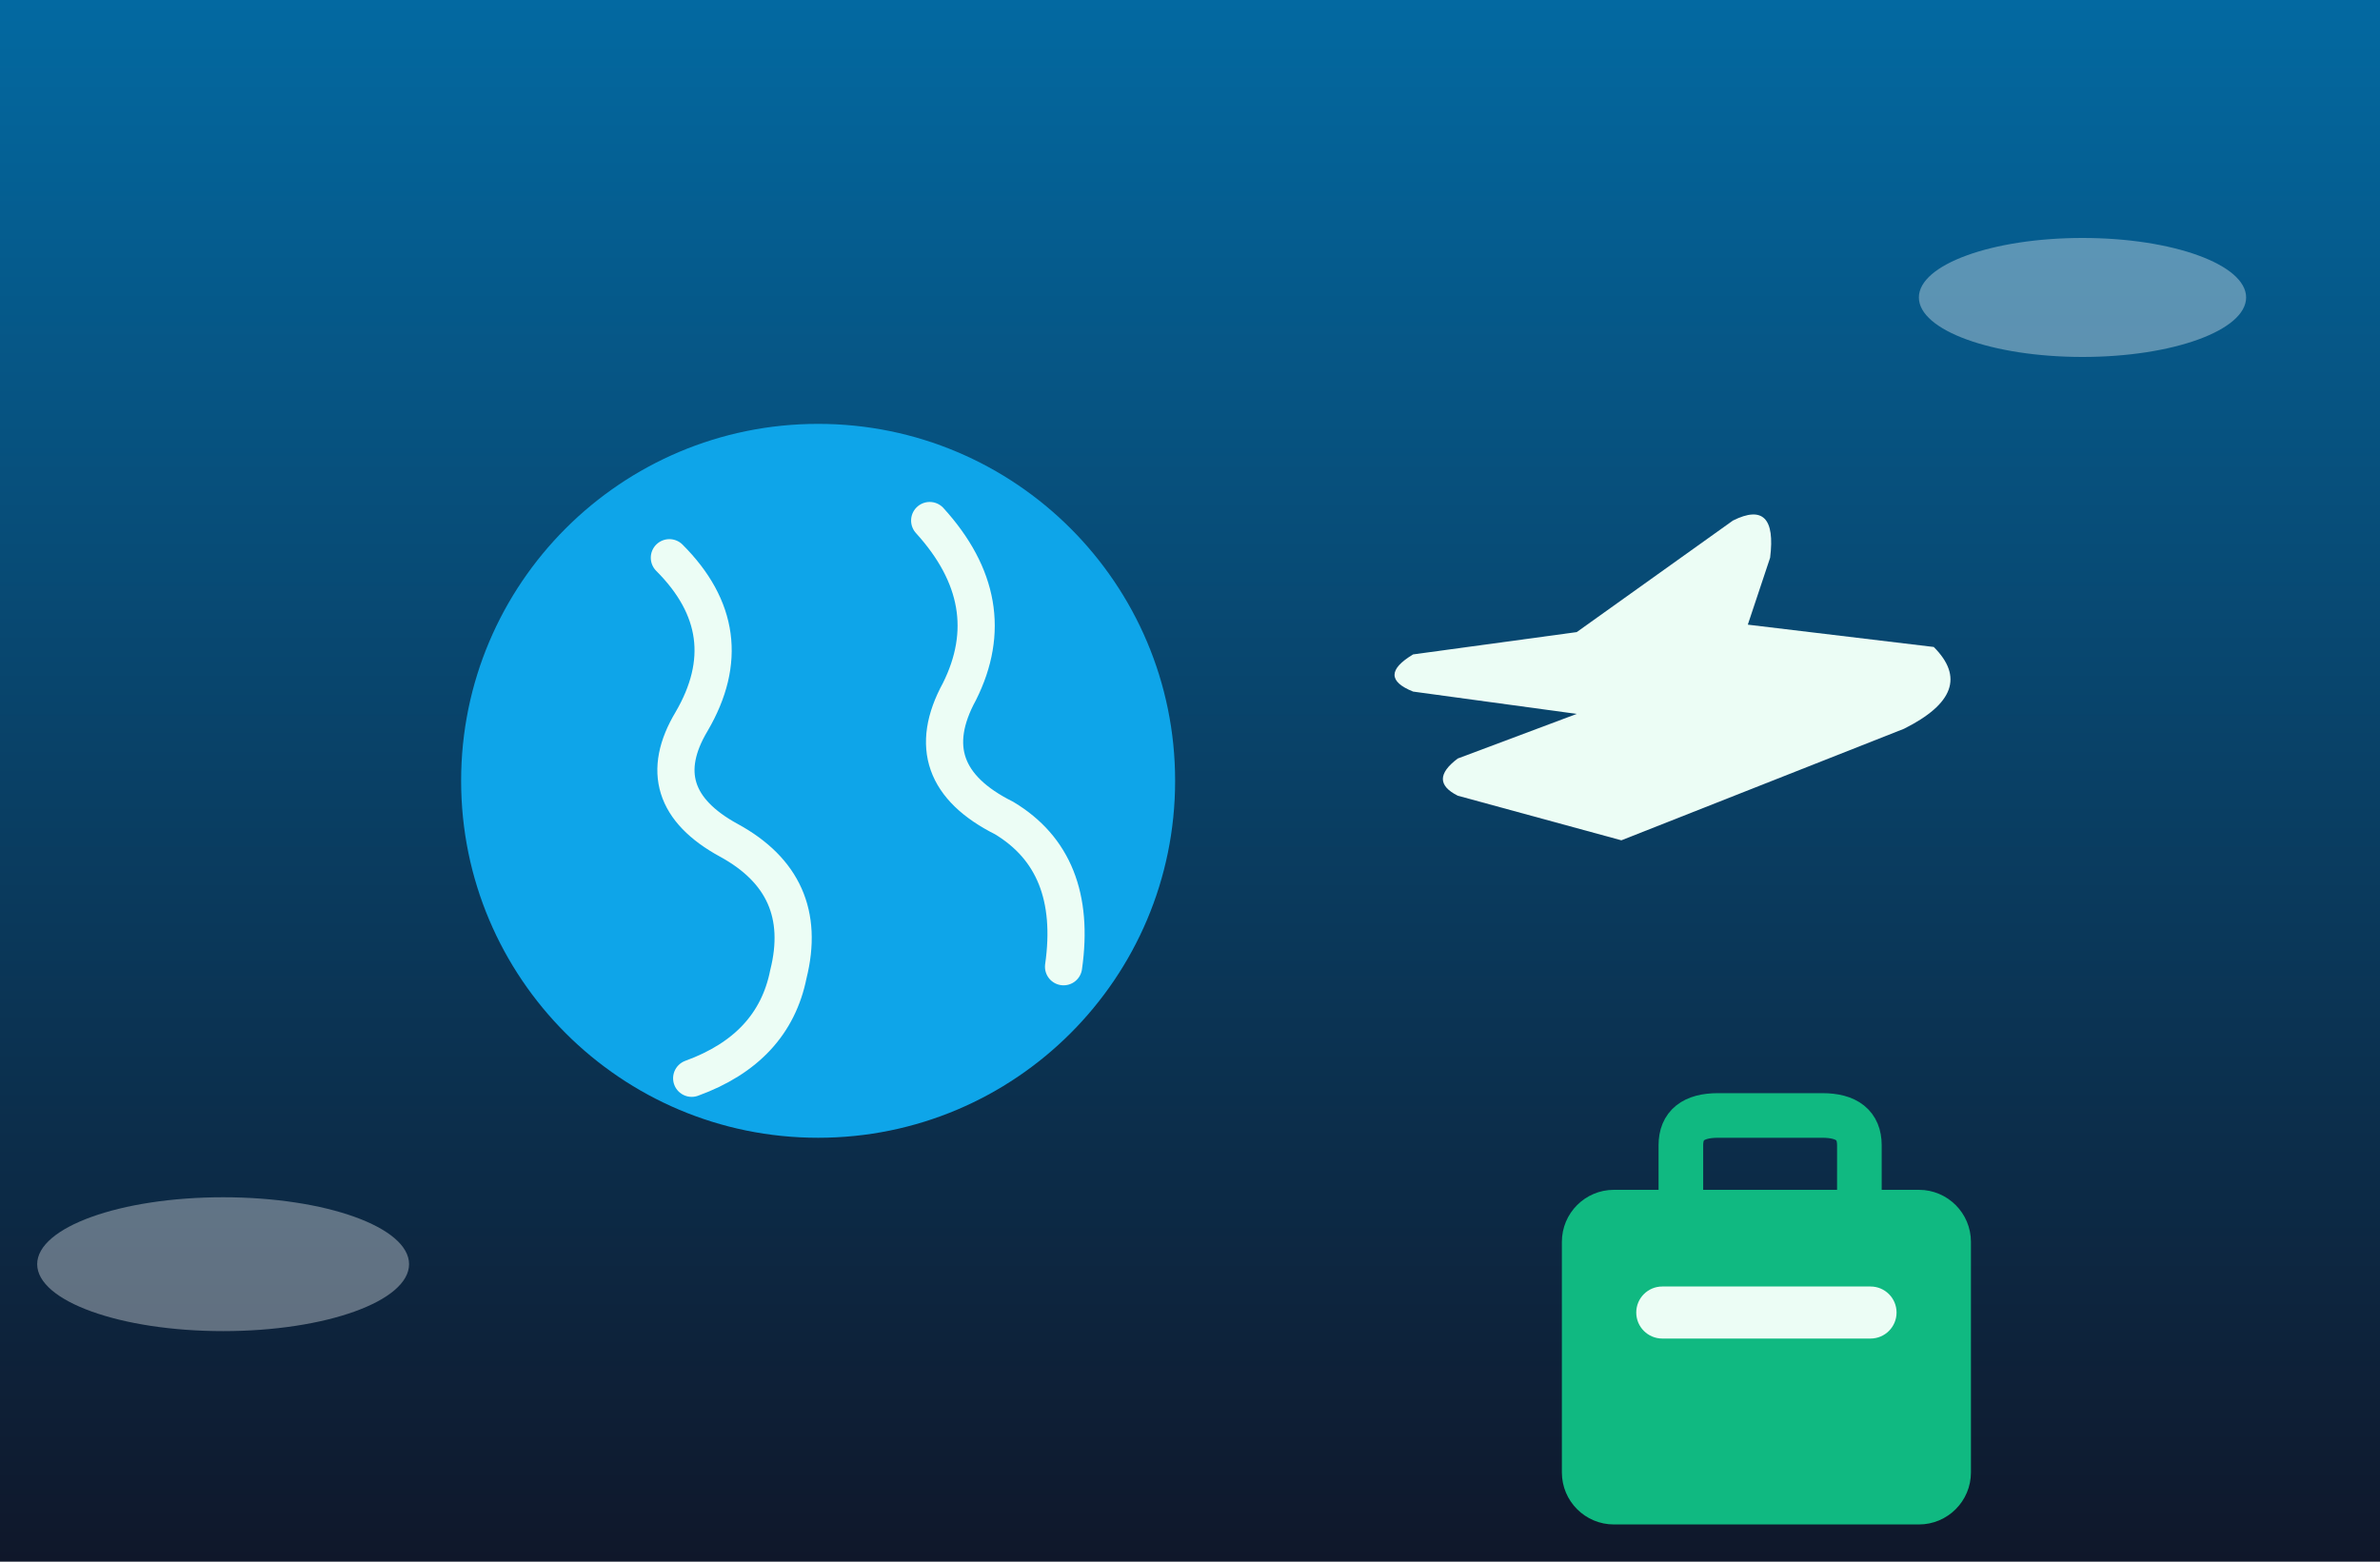
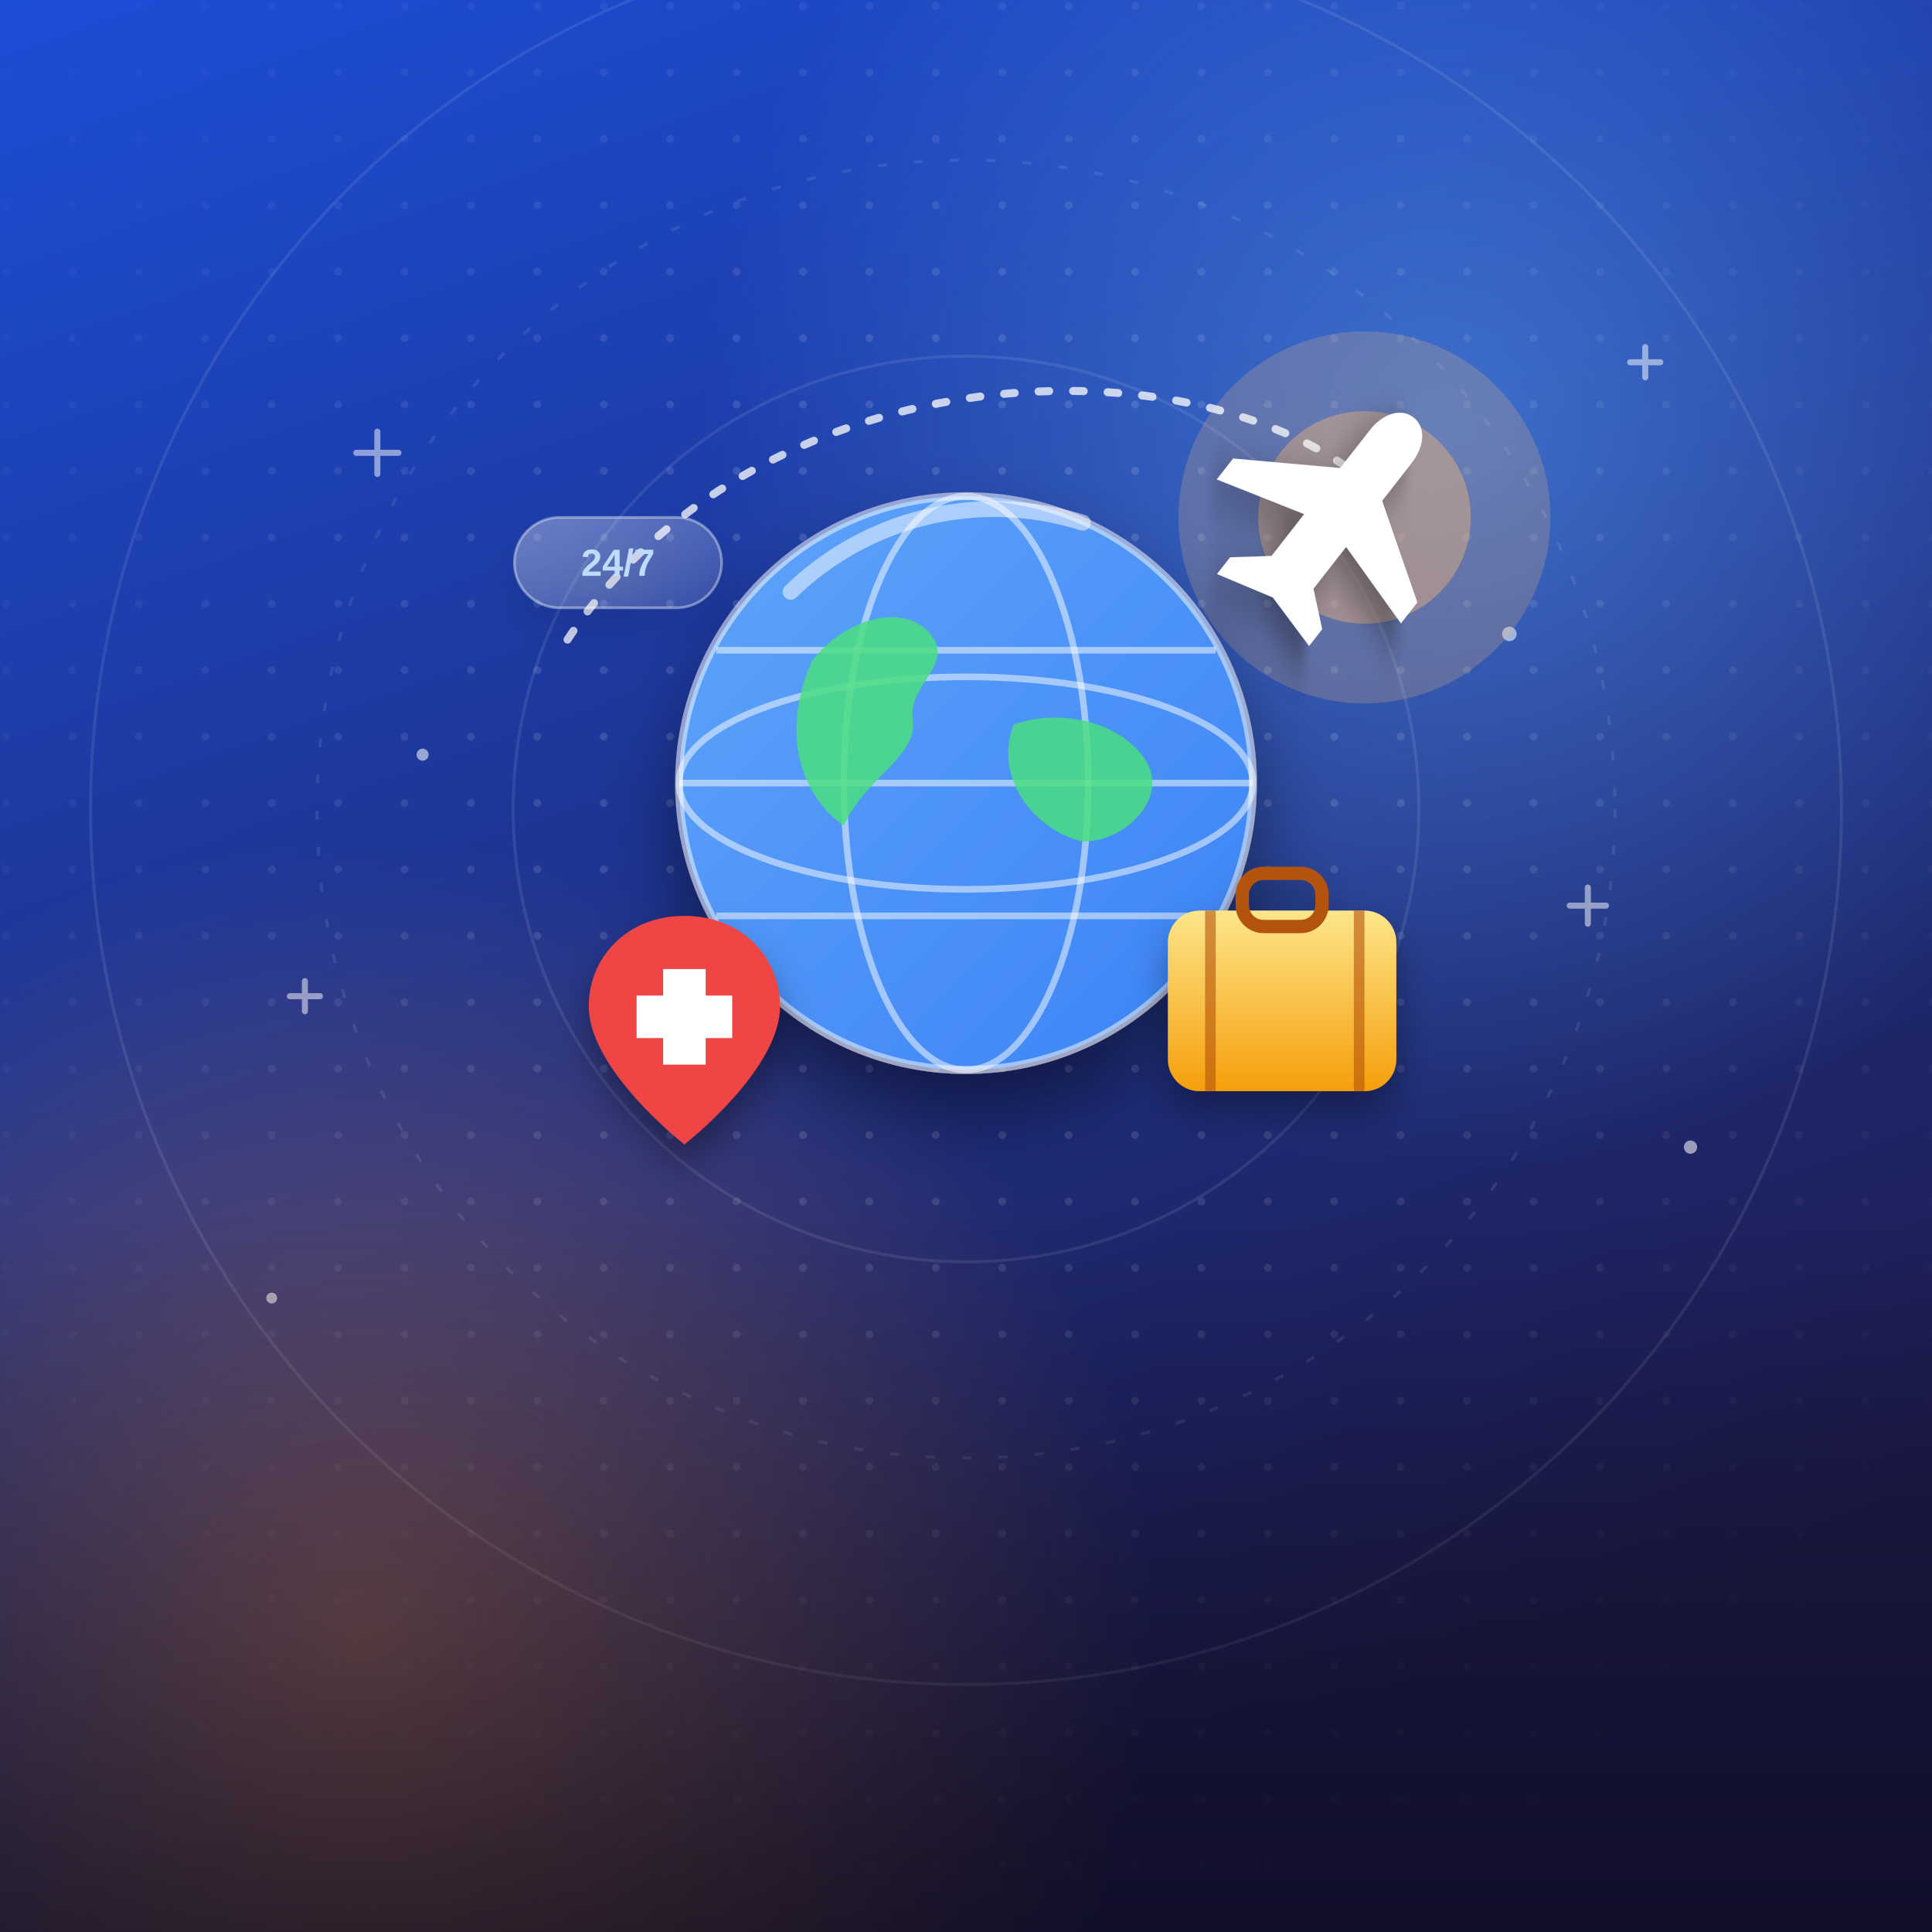
- <svg xmlns="http://www.w3.org/2000/svg" width="640" height="420" viewBox="0 0 640 420">
+ <svg xmlns="http://www.w3.org/2000/svg" width="640" height="640" viewBox="0 0 640 640">
  <defs>
-     <linearGradient id="bg" x1="0" y1="0" x2="0" y2="1">
-       <stop offset="0" stop-color="#0369A1" />
-       <stop offset="1" stop-color="#0F172A" />
+     <linearGradient id="bg" x1="0" y1="0" x2="0.35" y2="1">
+       <stop offset="0" stop-color="#1D4ED8" />
+       <stop offset="1" stop-color="#1E1B4B" />
    </linearGradient>
+     <radialGradient id="glowA">
+       <stop offset="0" stop-color="#60A5FA" stop-opacity=".5" />
+       <stop offset="1" stop-color="#60A5FA" stop-opacity="0" />
+     </radialGradient>
+     <radialGradient id="glowB">
+       <stop offset="0" stop-color="#FB923C" stop-opacity=".38" />
+       <stop offset="1" stop-color="#FB923C" stop-opacity="0" />
+     </radialGradient>
+     <pattern id="dots" width="22" height="22" patternUnits="userSpaceOnUse">
+       <circle cx="2" cy="2" r="1.3" fill="#fff" fill-opacity=".18" />
+     </pattern>
+     <radialGradient id="fade" cx=".5" cy=".4" r=".62">
+       <stop offset="0" stop-color="#fff" />
+       <stop offset="1" stop-color="#000" />
+     </radialGradient>
+     <mask id="dotmask">
+       <rect width="640" height="640" fill="url(#fade)" />
+     </mask>
+     <linearGradient id="glass" x1="0" y1="0" x2="1" y2="1">
+       <stop offset="0" stop-color="#fff" stop-opacity=".34" />
+       <stop offset="1" stop-color="#fff" stop-opacity=".09" />
+     </linearGradient>
+     <linearGradient id="paper" x1="0" y1="0" x2="0" y2="1">
+       <stop offset="0" stop-color="#FFFFFF" />
+       <stop offset="1" stop-color="#DDE6EF" />
+     </linearGradient>
+     <linearGradient id="acc" x1="0" y1="0" x2="1" y2="1">
+       <stop offset="0" stop-color="#60A5FA" />
+       <stop offset="1" stop-color="#3B82F6" />
+     </linearGradient>
+     <linearGradient id="warm" x1="0" y1="0" x2="0" y2="1">
+       <stop offset="0" stop-color="#FDE68A" />
+       <stop offset="1" stop-color="#F59E0B" />
+     </linearGradient>
+     <linearGradient id="ground" x1="0" y1="0" x2="0" y2="1">
+       <stop offset="0" stop-color="#000" stop-opacity="0" />
+       <stop offset="1" stop-color="#000" stop-opacity=".45" />
+     </linearGradient>
+     <filter id="sh" x="-30%" y="-30%" width="160%" height="175%">
+       <feDropShadow dx="0" dy="16" stdDeviation="14" flood-color="#000" flood-opacity=".42" />
+     </filter>
+     <filter id="sh2" x="-30%" y="-30%" width="160%" height="175%">
+       <feDropShadow dx="0" dy="8" stdDeviation="7" flood-color="#000" flood-opacity=".35" />
+     </filter>
+     <filter id="soft" x="-50%" y="-50%" width="200%" height="200%">
+       <feGaussianBlur stdDeviation="9" />
+     </filter>
  </defs>
-   <rect width="640" height="420" fill="url(#bg)" />
-   <g transform="translate(120 110)">
-     <circle cx="100" cy="100" r="96" fill="#0EA5E9" />
-     <path d="M60 40 Q80 60 66 84 Q54 104 76 116 Q98 128 92 152 Q88 172 66 180 M130 30 Q150 52 138 76 Q126 98 150 110 Q170 122 166 150" stroke="#ECFDF5" stroke-width="10" fill="none" stroke-linecap="round" />
+   <rect width="640" height="640" fill="url(#bg)" />
+   <circle cx="480" cy="140" r="250" fill="url(#glowA)" />
+   <circle cx="120" cy="540" r="260" fill="url(#glowB)" />
+   <rect width="640" height="640" fill="url(#dots)" mask="url(#dotmask)" />
+   <g fill="none" stroke="#fff" stroke-opacity=".09">
+     <circle cx="320" cy="268" r="150" />
+     <circle cx="320" cy="268" r="215" stroke-dasharray="3 9" />
+     <circle cx="320" cy="268" r="290" />
  </g>
-   <g transform="translate(340 130)">
-     <path d="M180 44 Q192 56 172 66 L96 96 L52 84 Q44 80 52 74 L84 62 L40 56 Q30 52 40 46 L84 40 L126 10 Q138 4 136 20 L130 38 Z" fill="#ECFDF5" />
+   <g stroke="#fff" stroke-opacity=".5" stroke-width="2" stroke-linecap="round">
+     <path d="M118 150h14M125 143v14" />
+     <path d="M520 300h12M526 294v12" />
+     <path d="M540 120h10M545 115v10" />
+     <path d="M96 330h10M101 325v10" />
  </g>
-   <g transform="translate(400 300)">
-     <rect x="20" y="20" width="110" height="90" rx="14" fill="#10B981" />
-     <path d="M52 20 V8 Q52 0 62 0 H90 Q100 0 100 8 V20" stroke="#10B981" stroke-width="12" fill="none" />
-     <rect x="40" y="46" width="70" height="14" rx="7" fill="#ECFDF5" />
+   <g fill="#fff" fill-opacity=".55">
+     <circle cx="500" cy="210" r="2.4" />
+     <circle cx="140" cy="250" r="2" />
+     <circle cx="560" cy="380" r="2.2" />
+     <circle cx="90" cy="430" r="1.8" />
  </g>
-   <g fill="#ffffff" opacity="0.35">
-     <ellipse cx="560" cy="80" rx="44" ry="16" />
-     <ellipse cx="60" cy="340" rx="50" ry="18" />
+   <g transform="translate(0 -30) translate(320 285) scale(.88) translate(-320 -285)">
+     <circle cx="470" cy="190" r="70" fill="#FDBA74" fill-opacity=".22" />
+     <circle cx="470" cy="190" r="40" fill="#FDBA74" fill-opacity=".4" />
+     <g filter="url(#sh)">
+       <circle cx="320" cy="290" r="108" fill="url(#acc)" />
+       <g fill="none" stroke="#fff" stroke-opacity=".5" stroke-width="2.5">
+         <ellipse cx="320" cy="290" rx="108" ry="40" />
+         <ellipse cx="320" cy="290" rx="46" ry="108" />
+         <path d="M212 290h216M226 240h188M226 340h188" />
+       </g>
+       <path d="M262 244c14-18 38-22 46-8 6 10-10 18-8 30 2 14-18 22-26 40-12-8-26-30-12-62z" fill="#4ADE80" fill-opacity=".85" />
+       <path d="M338 268c16-6 40-2 50 14 8 14-8 30-24 30-18-4-34-24-26-44z" fill="#4ADE80" fill-opacity=".85" />
+       <circle cx="320" cy="290" r="108" fill="none" stroke="#fff" stroke-opacity=".5" stroke-width="3" />
+       <path d="M254 218a110 110 0 0 1 110-26" stroke="#fff" stroke-opacity=".5" stroke-width="6" stroke-linecap="round" fill="none" />
+     </g>
+     <path d="M170 236 C 240 130 400 120 470 176" fill="none" stroke="#fff" stroke-opacity=".75" stroke-width="3" stroke-dasharray="4 9" stroke-linecap="round" />
+     <g transform="translate(470 176) rotate(38)" filter="url(#sh2)">
+       <path d="M0-30c6 0 10 6 10 14v18l34 22v10l-34-10v20l12 10v8l-22-6-22 6v-8l12-10v-20l-34 10v-10l34-22v-18c0-8 4-14 10-14z" fill="#fff" />
+     </g>
+     <g filter="url(#sh2)">
+       <rect x="396" y="338" width="86" height="68" rx="12" fill="url(#warm)" />
+       <rect x="424" y="324" width="30" height="20" rx="8" fill="none" stroke="#B45309" stroke-width="5" />
+       <path d="M412 338v68M468 338v68" stroke="#B45309" stroke-opacity=".6" stroke-width="4" />
+     </g>
+     <g filter="url(#sh2)">
+       <path d="M214 340c-22 0-36 16-36 34 0 24 36 52 36 52s36-28 36-52c0-18-14-34-36-34z" fill="#EF4444" />
+       <path d="M206 360h16v10h10v16h-10v10h-16v-10h-10v-16h10z" fill="#fff" />
+     </g>
+     <g filter="url(#sh2)">
+       <rect x="150" y="190" width="78" height="34" rx="17" fill="url(#glass)" stroke="#fff" stroke-opacity=".38" />
+       <text x="189" y="212" text-anchor="middle" font-family="Arial, Helvetica, sans-serif" font-weight="700" font-size="14.28" fill="#BFDBFE">24/7</text>
+     </g>
  </g>
+   <rect y="400" width="640" height="240" fill="url(#ground)" />
</svg>
